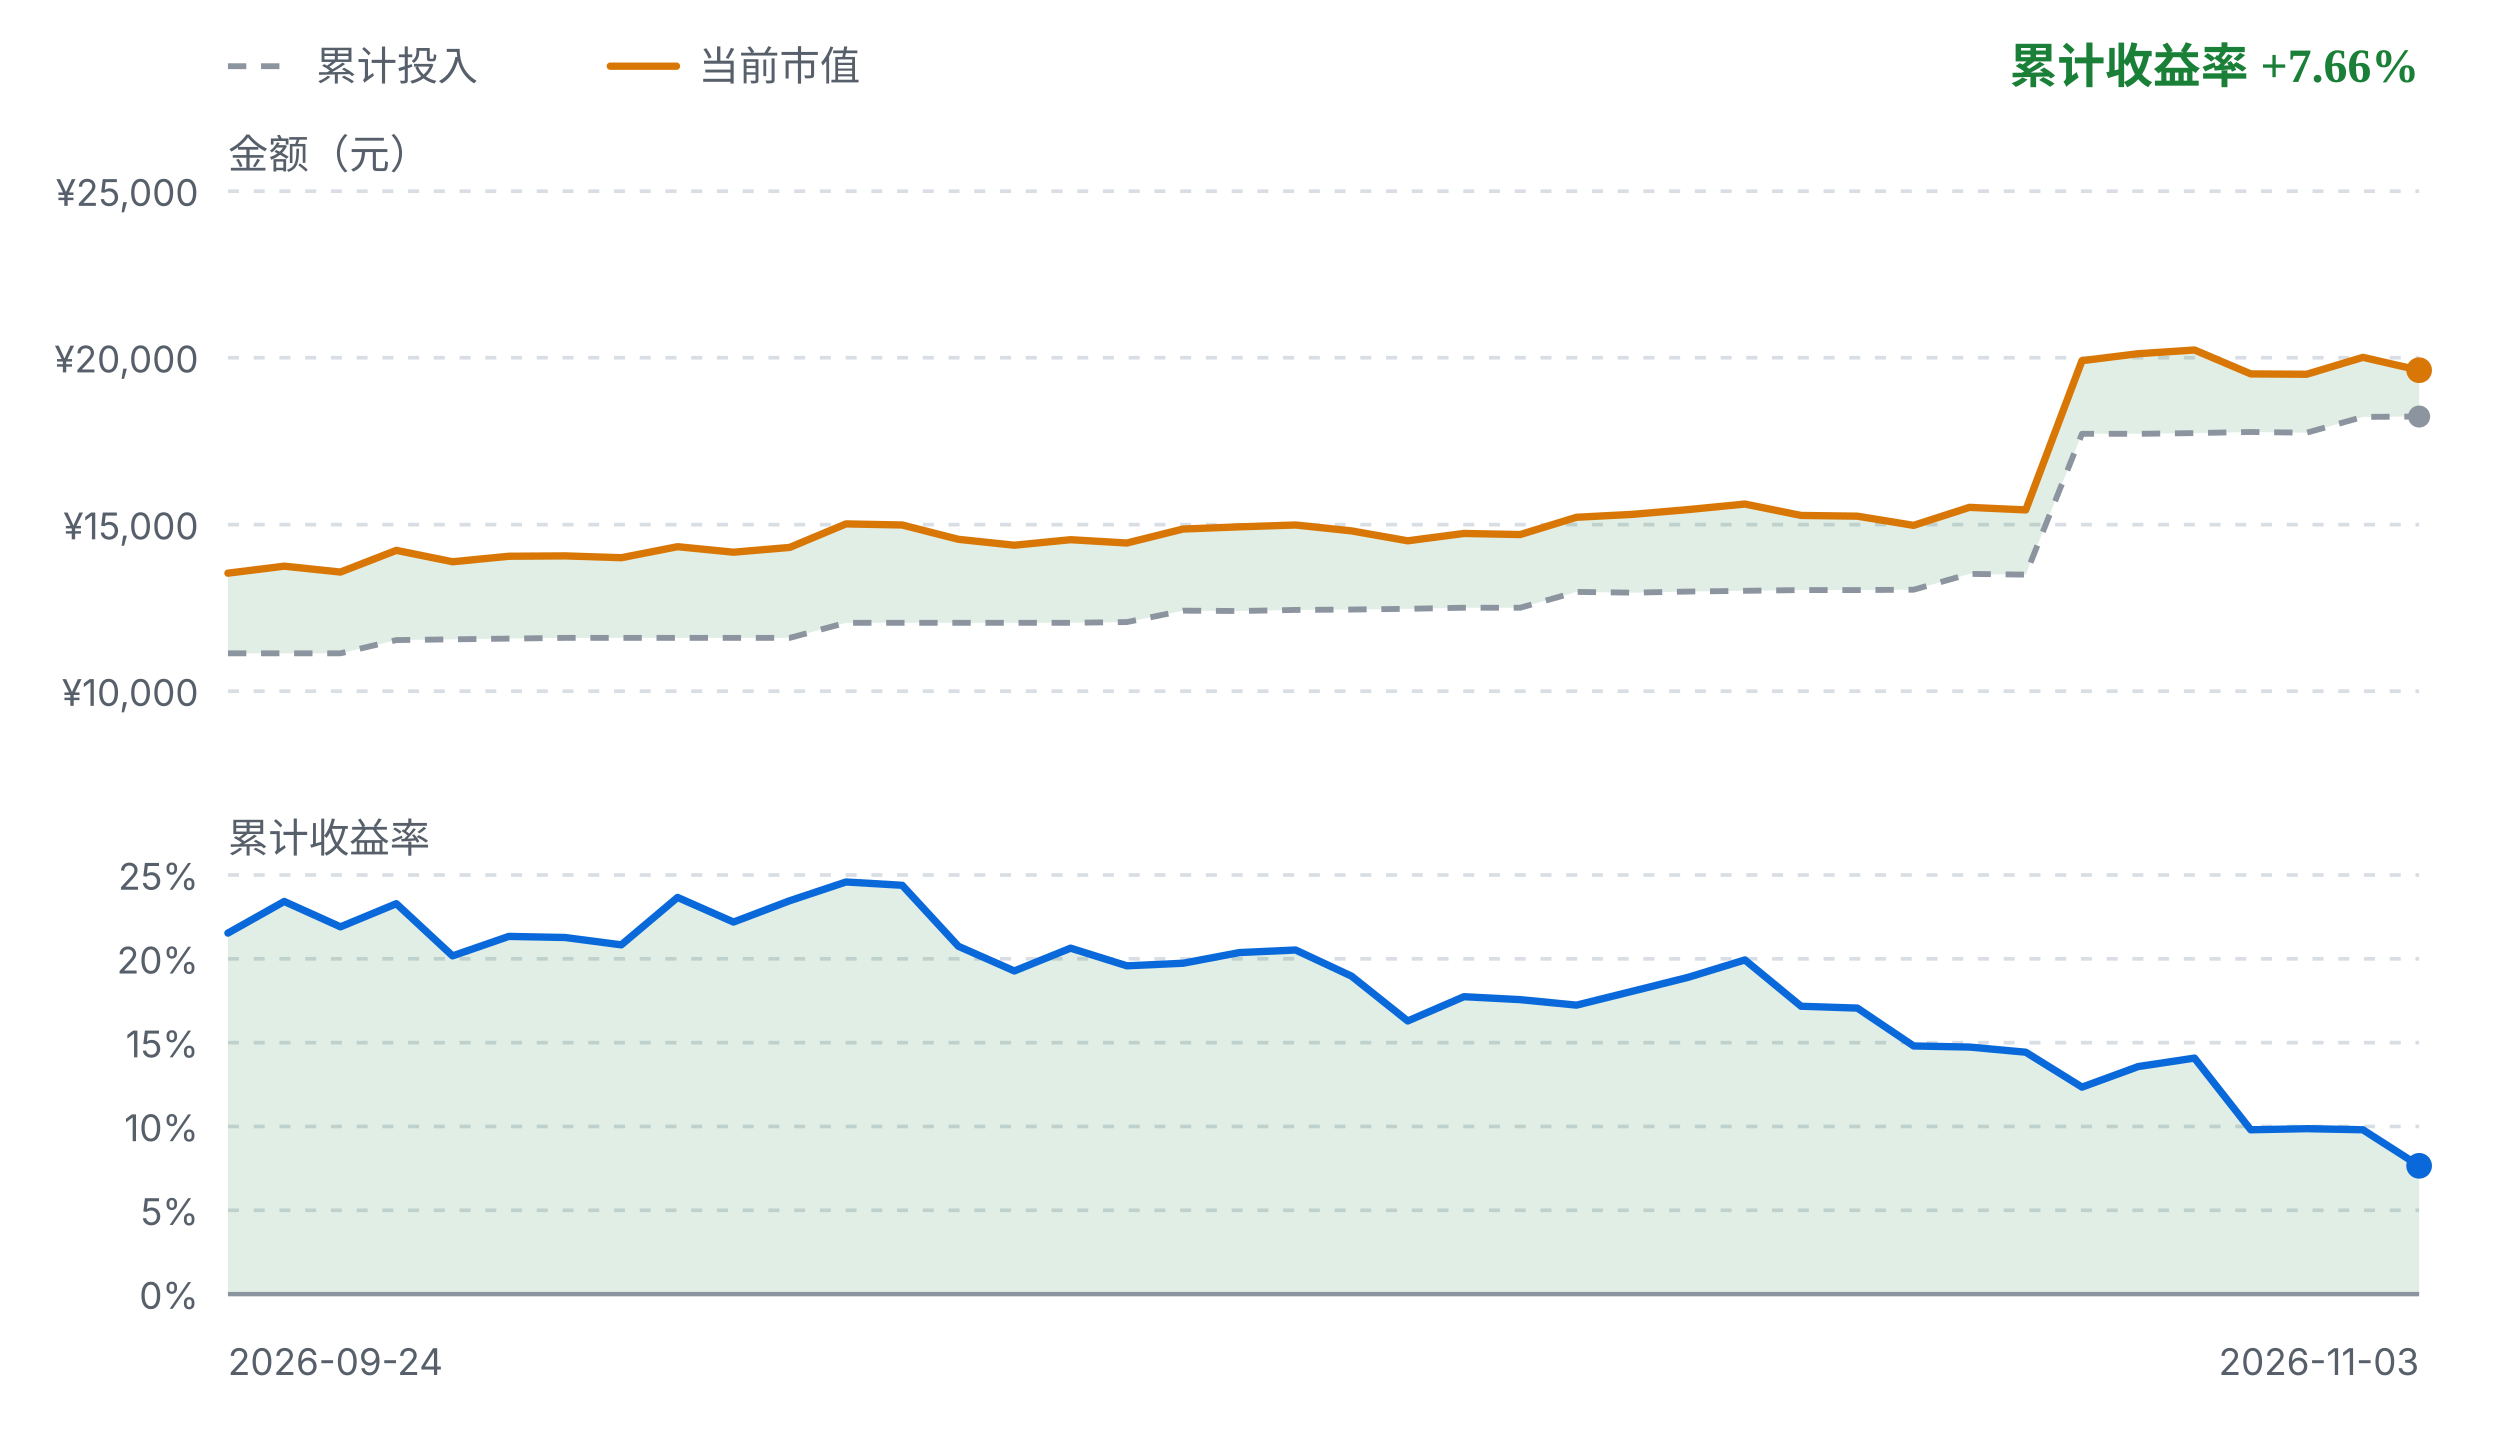
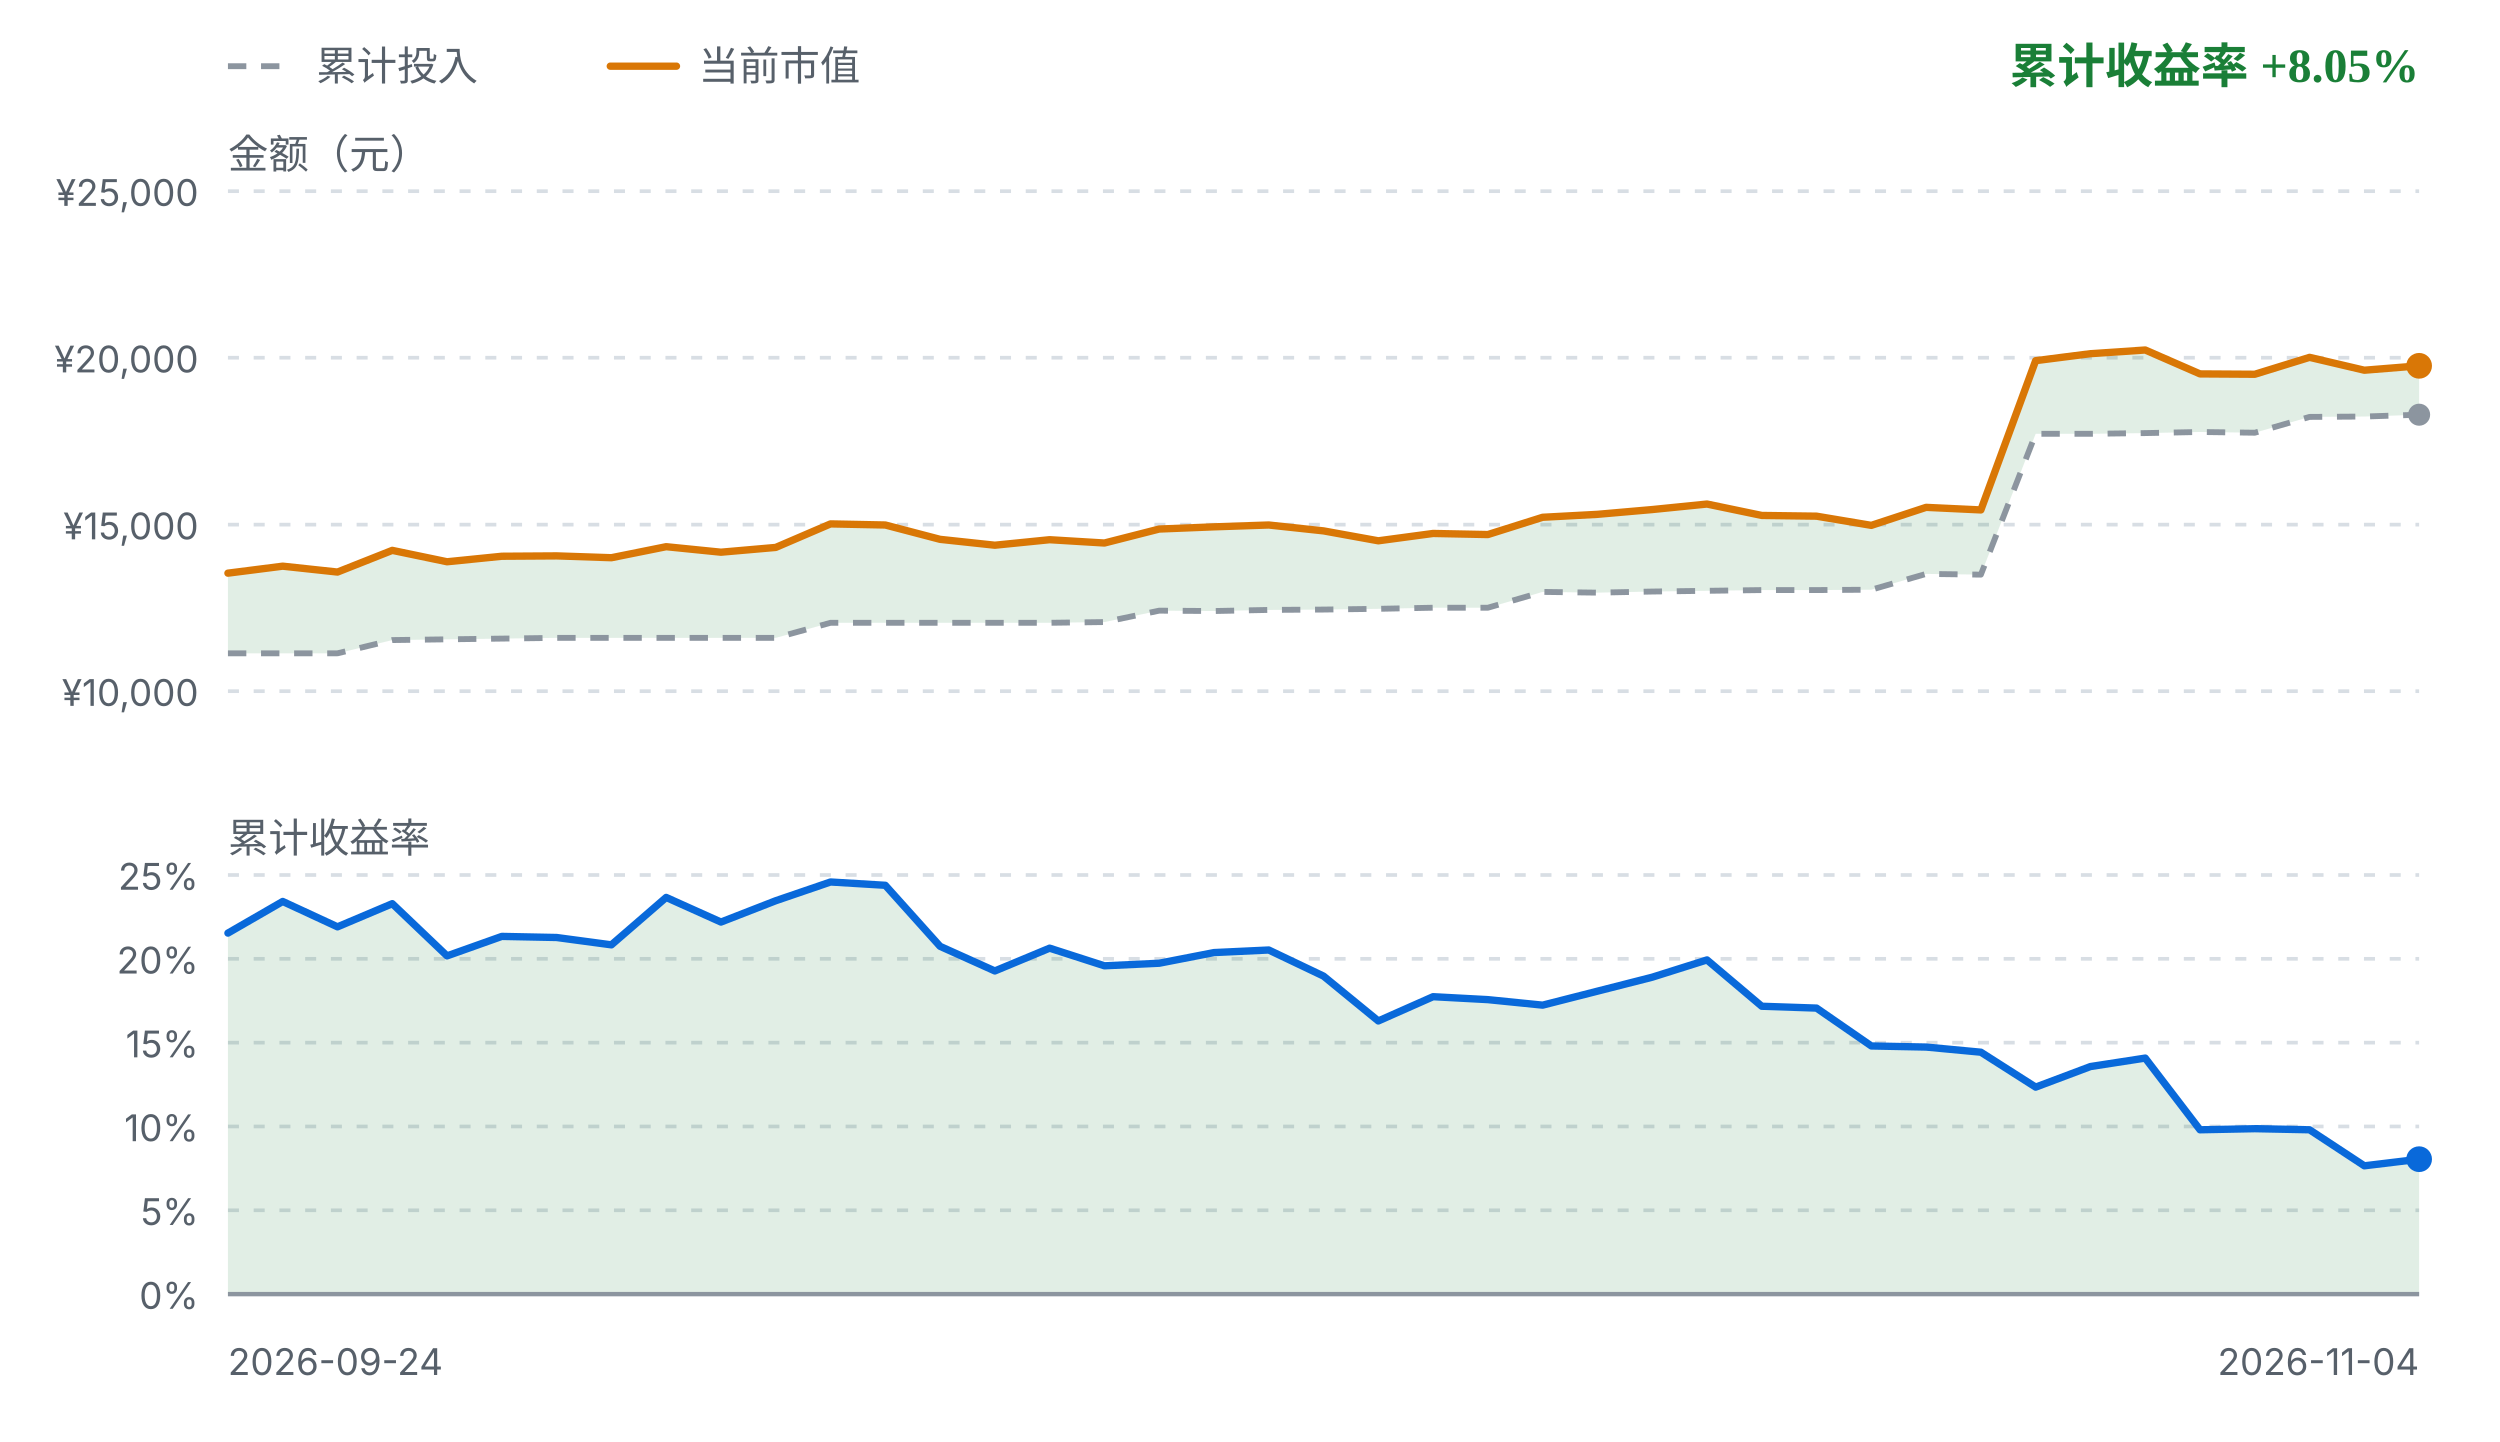
<svg xmlns="http://www.w3.org/2000/svg" viewBox="0 0 680 392" width="680" height="392" role="img" aria-label="FIRE 收益曲线">
  <style>
    .fg { fill: #1f2328; font-family: ui-sans-serif, system-ui, -apple-system, "Segoe UI", sans-serif; }
    .fg-muted { fill: #57606a; font-family: ui-sans-serif, system-ui, -apple-system, "Segoe UI", sans-serif; }
    .grid { stroke: #d8dee4; stroke-width: 1; stroke-dasharray: 3 4; }
    .zero { stroke: #8c959f; stroke-width: 1.2; }
    .basis { fill: none; stroke: #8c959f; stroke-width: 1.6; stroke-dasharray: 5 4; stroke-linejoin: round; }
    .value { fill: none; stroke: #d97706; stroke-width: 2; stroke-linejoin: round; stroke-linecap: round; }
    .rate { fill: none; stroke: #0969da; stroke-width: 2; stroke-linejoin: round; stroke-linecap: round; }
    .gap-up { fill: #1a7f37; fill-opacity: 0.13; }
    .gap-down { fill: #cf222e; fill-opacity: 0.13; }
    .rate-up { fill: #1a7f37; fill-opacity: 0.13; }
    .rate-down { fill: #cf222e; fill-opacity: 0.13; }
    .up { fill: #1a7f37; }
    .down { fill: #cf222e; }
    .dot-value { fill: #d97706; }
    .dot-basis { fill: #8c959f; }
    .dot-rate { fill: #0969da; }
    @media (prefers-color-scheme: dark) {
      .fg { fill: #e6edf3; }
      .fg-muted { fill: #8b949e; }
      .grid { stroke: #30363d; }
      .zero { stroke: #6e7681; }
      .basis { stroke: #6e7681; }
      .value { stroke: #f0b429; }
      .rate { stroke: #58a6ff; }
      .gap-up, .rate-up { fill: #3fb950; fill-opacity: 0.16; }
      .gap-down, .rate-down { fill: #f85149; fill-opacity: 0.16; }
      .up { fill: #3fb950; }
      .down { fill: #f85149; }
      .dot-value { fill: #f0b429; }
      .dot-basis { fill: #6e7681; }
      .dot-rate { fill: #58a6ff; }
    }
  </style>
  <line class="basis" x1="62" y1="18" x2="80" y2="18" />
  <text class="fg-muted" x="86" y="18" font-size="11" dominant-baseline="middle">累计投入</text>
  <line class="value" x1="166" y1="18" x2="184" y2="18" />
  <text class="fg-muted" x="190" y="18" font-size="11" dominant-baseline="middle">当前市值</text>
-   <text class="up" x="658" y="18" text-anchor="end" font-size="13" font-weight="600" dominant-baseline="middle">累计收益率 +7.66%</text>
+   <text class="up" x="658" y="18" text-anchor="end" font-size="13" font-weight="600" dominant-baseline="middle">累计收益率 +8.05%</text>
  <text class="fg-muted" x="62" y="42" font-size="11" dominant-baseline="middle">金额（元）</text>
  <line class="grid" x1="62" y1="52.0" x2="658" y2="52.0" />
  <text class="fg-muted" x="54" y="56.0" text-anchor="end" font-size="10">¥25,000</text>
  <line class="grid" x1="62" y1="97.3" x2="658" y2="97.3" />
  <text class="fg-muted" x="54" y="101.3" text-anchor="end" font-size="10">¥20,000</text>
  <line class="grid" x1="62" y1="142.7" x2="658" y2="142.7" />
  <text class="fg-muted" x="54" y="146.7" text-anchor="end" font-size="10">¥15,000</text>
  <line class="grid" x1="62" y1="188.0" x2="658" y2="188.0" />
  <text class="fg-muted" x="54" y="192.0" text-anchor="end" font-size="10">¥10,000</text>
-   <path d="M62.0,155.9 L77.3,154.0 L92.6,155.6 L107.8,149.7 L123.1,152.8 L138.4,151.3 L153.7,151.2 L169.0,151.7 L184.3,148.7 L199.5,150.2 L214.8,148.9 L230.1,142.5 L245.4,142.8 L260.7,146.7 L275.9,148.3 L291.2,146.8 L306.5,147.7 L321.8,143.9 L337.1,143.3 L352.4,142.8 L367.6,144.4 L382.9,147.1 L398.2,145.1 L413.5,145.4 L428.8,140.7 L444.1,139.9 L459.3,138.6 L474.6,137.1 L489.9,140.2 L505.2,140.4 L520.5,142.9 L535.7,138.0 L551.0,138.7 L566.3,98.1 L581.6,96.2 L596.9,95.2 L612.2,101.7 L627.4,101.8 L642.7,97.2 L658.0,100.7 L658.0,113.3 L642.7,113.4 L627.4,117.7 L612.2,117.5 L596.9,117.8 L581.6,118.0 L566.3,118.0 L551.0,156.3 L535.7,156.1 L520.5,160.4 L505.2,160.5 L489.9,160.5 L474.6,160.7 L459.3,160.9 L444.1,161.2 L428.8,161.0 L413.5,165.3 L398.2,165.3 L382.9,165.6 L367.6,165.8 L352.4,165.9 L337.1,166.2 L321.8,166.1 L306.5,169.2 L291.2,169.4 L275.9,169.4 L260.7,169.4 L245.4,169.4 L230.1,169.4 L214.8,173.5 L199.5,173.5 L184.3,173.5 L169.0,173.5 L153.7,173.5 L138.4,173.7 L123.1,173.9 L107.8,174.1 L92.6,177.7 L77.3,177.7 L62.0,177.7 Z" class="gap-up" />
-   <path d="M62.0,177.7 L77.3,177.7 L92.6,177.7 L107.8,174.1 L123.1,173.9 L138.4,173.7 L153.7,173.5 L169.0,173.5 L184.3,173.5 L199.5,173.5 L214.8,173.5 L230.1,169.4 L245.4,169.4 L260.7,169.4 L275.9,169.4 L291.2,169.4 L306.5,169.2 L321.8,166.1 L337.1,166.2 L352.4,165.9 L367.6,165.8 L382.9,165.6 L398.2,165.3 L413.5,165.3 L428.8,161.0 L444.1,161.2 L459.3,160.9 L474.6,160.7 L489.9,160.5 L505.2,160.5 L520.5,160.4 L535.7,156.1 L551.0,156.3 L566.3,118.0 L581.6,118.0 L596.9,117.8 L612.2,117.5 L627.4,117.7 L642.7,113.4 L658.0,113.3" class="basis" />
-   <path d="M62.0,155.9 L77.3,154.0 L92.6,155.6 L107.8,149.7 L123.1,152.8 L138.4,151.3 L153.7,151.2 L169.0,151.7 L184.3,148.7 L199.5,150.2 L214.8,148.9 L230.1,142.5 L245.4,142.8 L260.7,146.7 L275.9,148.3 L291.2,146.8 L306.5,147.7 L321.8,143.9 L337.1,143.3 L352.4,142.8 L367.6,144.4 L382.9,147.1 L398.2,145.1 L413.5,145.4 L428.8,140.7 L444.1,139.9 L459.3,138.6 L474.6,137.1 L489.9,140.2 L505.2,140.4 L520.5,142.9 L535.7,138.0 L551.0,138.7 L566.3,98.1 L581.6,96.2 L596.9,95.2 L612.2,101.7 L627.4,101.8 L642.7,97.2 L658.0,100.7" class="value" />
-   <circle class="dot-basis" cx="658.0" cy="113.3" r="3" />
-   <circle class="dot-value" cx="658.0" cy="100.7" r="3.5" />
+   <path d="M62.0,155.9 L76.9,154.0 L91.8,155.6 L106.7,149.7 L121.6,152.8 L136.5,151.3 L151.4,151.2 L166.3,151.7 L181.2,148.7 L196.1,150.2 L211.0,148.9 L225.9,142.5 L240.8,142.8 L255.7,146.7 L270.6,148.3 L285.5,146.8 L300.4,147.7 L315.3,143.9 L330.2,143.3 L345.1,142.8 L360.0,144.4 L374.9,147.1 L389.8,145.1 L404.7,145.4 L419.6,140.7 L434.5,139.9 L449.4,138.6 L464.3,137.1 L479.2,140.2 L494.1,140.4 L509.0,142.9 L523.9,138.0 L538.8,138.7 L553.7,98.1 L568.6,96.2 L583.5,95.2 L598.4,101.7 L613.3,101.8 L628.2,97.2 L643.1,100.7 L658.0,99.5 L658.0,112.8 L643.1,113.3 L628.2,113.4 L613.3,117.7 L598.4,117.5 L583.5,117.8 L568.6,118.0 L553.7,118.0 L538.8,156.3 L523.9,156.1 L509.0,160.4 L494.1,160.5 L479.2,160.5 L464.3,160.7 L449.4,160.9 L434.5,161.2 L419.6,161.0 L404.7,165.3 L389.8,165.3 L374.9,165.6 L360.0,165.8 L345.1,165.9 L330.2,166.2 L315.3,166.1 L300.4,169.2 L285.5,169.4 L270.6,169.4 L255.7,169.4 L240.8,169.4 L225.9,169.4 L211.0,173.5 L196.1,173.5 L181.2,173.5 L166.3,173.5 L151.4,173.5 L136.5,173.7 L121.6,173.9 L106.7,174.1 L91.8,177.7 L76.9,177.7 L62.0,177.7 Z" class="gap-up" />
+   <path d="M62.0,177.7 L76.9,177.7 L91.8,177.7 L106.7,174.1 L121.6,173.9 L136.5,173.7 L151.4,173.5 L166.3,173.5 L181.2,173.5 L196.1,173.5 L211.0,173.5 L225.9,169.4 L240.8,169.4 L255.7,169.4 L270.6,169.4 L285.5,169.4 L300.4,169.2 L315.3,166.1 L330.2,166.2 L345.1,165.9 L360.0,165.8 L374.9,165.6 L389.8,165.3 L404.7,165.3 L419.6,161.0 L434.5,161.2 L449.4,160.9 L464.3,160.7 L479.2,160.5 L494.1,160.5 L509.0,160.4 L523.9,156.1 L538.8,156.3 L553.7,118.0 L568.6,118.0 L583.5,117.8 L598.4,117.5 L613.3,117.7 L628.2,113.4 L643.1,113.3 L658.0,112.8" class="basis" />
+   <path d="M62.0,155.9 L76.9,154.0 L91.8,155.6 L106.7,149.7 L121.6,152.8 L136.5,151.3 L151.4,151.2 L166.3,151.7 L181.2,148.7 L196.1,150.2 L211.0,148.9 L225.9,142.5 L240.8,142.8 L255.7,146.7 L270.6,148.3 L285.5,146.8 L300.4,147.7 L315.3,143.9 L330.2,143.3 L345.1,142.8 L360.0,144.4 L374.9,147.1 L389.8,145.1 L404.7,145.4 L419.6,140.7 L434.5,139.9 L449.4,138.6 L464.3,137.1 L479.2,140.2 L494.1,140.4 L509.0,142.9 L523.9,138.0 L538.8,138.7 L553.7,98.1 L568.6,96.2 L583.5,95.2 L598.4,101.7 L613.3,101.8 L628.2,97.2 L643.1,100.7 L658.0,99.5" class="value" />
+   <circle class="dot-basis" cx="658.0" cy="112.8" r="3" />
+   <circle class="dot-value" cx="658.0" cy="99.5" r="3.5" />
  <text class="fg-muted" x="62" y="228" font-size="11" dominant-baseline="middle">累计收益率</text>
  <line class="grid" x1="62" y1="238.0" x2="658" y2="238.0" />
  <text class="fg-muted" x="54" y="242.0" text-anchor="end" font-size="10">25%</text>
  <line class="grid" x1="62" y1="260.8" x2="658" y2="260.8" />
  <text class="fg-muted" x="54" y="264.8" text-anchor="end" font-size="10">20%</text>
  <line class="grid" x1="62" y1="283.6" x2="658" y2="283.6" />
  <text class="fg-muted" x="54" y="287.6" text-anchor="end" font-size="10">15%</text>
  <line class="grid" x1="62" y1="306.4" x2="658" y2="306.4" />
  <text class="fg-muted" x="54" y="310.4" text-anchor="end" font-size="10">10%</text>
  <line class="grid" x1="62" y1="329.2" x2="658" y2="329.2" />
  <text class="fg-muted" x="54" y="333.2" text-anchor="end" font-size="10">5%</text>
  <line class="grid" x1="62" y1="352.0" x2="658" y2="352.0" />
  <text class="fg-muted" x="54" y="356.0" text-anchor="end" font-size="10">0%</text>
-   <path d="M62.0,253.8 L77.3,245.2 L92.6,252.1 L107.8,245.8 L123.1,260.0 L138.4,254.7 L153.7,255.0 L169.0,257.0 L184.3,244.1 L199.5,250.8 L214.8,245.0 L230.1,239.9 L245.4,240.8 L260.7,257.4 L275.9,264.1 L291.2,257.9 L306.5,262.7 L321.8,262.0 L337.1,259.1 L352.4,258.4 L367.6,265.5 L382.9,277.7 L398.2,271.1 L413.5,271.9 L428.8,273.4 L444.1,269.6 L459.3,265.8 L474.6,261.1 L489.9,273.7 L505.2,274.2 L520.5,284.5 L535.7,284.8 L551.0,286.2 L566.3,295.7 L581.6,290.1 L596.9,287.8 L612.2,307.3 L627.4,307.0 L642.7,307.3 L658.0,317.1 L658.0,352.0 L62.0,352.0 Z" class="rate-up" />
+   <path d="M62.0,253.8 L76.9,245.2 L91.8,252.1 L106.7,245.8 L121.6,260.0 L136.5,254.7 L151.4,255.0 L166.3,257.0 L181.2,244.1 L196.1,250.8 L211.0,245.0 L225.9,239.9 L240.8,240.8 L255.7,257.4 L270.6,264.1 L285.5,257.9 L300.4,262.7 L315.3,262.0 L330.2,259.1 L345.1,258.4 L360.0,265.5 L374.9,277.7 L389.8,271.1 L404.7,271.9 L419.6,273.4 L434.5,269.6 L449.4,265.8 L464.3,261.1 L479.2,273.7 L494.1,274.2 L509.0,284.5 L523.9,284.8 L538.8,286.2 L553.7,295.7 L568.6,290.1 L583.5,287.8 L598.4,307.3 L613.3,307.0 L628.2,307.3 L643.1,317.1 L658.0,315.3 L658.0,352.0 L62.0,352.0 Z" class="rate-up" />
  <line class="zero" x1="62" y1="352.0" x2="658" y2="352.0" />
-   <path d="M62.0,253.8 L77.3,245.2 L92.6,252.1 L107.8,245.8 L123.1,260.0 L138.4,254.7 L153.7,255.0 L169.0,257.0 L184.3,244.1 L199.5,250.8 L214.8,245.0 L230.1,239.9 L245.4,240.8 L260.7,257.4 L275.9,264.1 L291.2,257.9 L306.5,262.7 L321.8,262.0 L337.1,259.1 L352.4,258.4 L367.6,265.5 L382.9,277.7 L398.2,271.1 L413.5,271.9 L428.8,273.4 L444.1,269.6 L459.3,265.8 L474.6,261.1 L489.9,273.7 L505.2,274.2 L520.5,284.5 L535.7,284.8 L551.0,286.2 L566.3,295.7 L581.6,290.1 L596.9,287.8 L612.2,307.3 L627.4,307.0 L642.7,307.3 L658.0,317.1" class="rate" />
-   <circle class="dot-rate" cx="658.0" cy="317.1" r="3.5" />
+   <path d="M62.0,253.8 L76.9,245.2 L91.8,252.1 L106.7,245.8 L121.6,260.0 L136.5,254.7 L151.4,255.0 L166.3,257.0 L181.2,244.1 L196.1,250.8 L211.0,245.0 L225.9,239.9 L240.8,240.8 L255.7,257.4 L270.6,264.1 L285.5,257.9 L300.4,262.7 L315.3,262.0 L330.2,259.1 L345.1,258.4 L360.0,265.5 L374.9,277.7 L389.8,271.1 L404.7,271.9 L419.6,273.4 L434.5,269.6 L449.4,265.8 L464.3,261.1 L479.2,273.7 L494.1,274.2 L509.0,284.5 L523.9,284.8 L538.8,286.2 L553.7,295.7 L568.6,290.1 L583.5,287.8 L598.4,307.3 L613.3,307.0 L628.2,307.3 L643.1,317.1 L658.0,315.3" class="rate" />
+   <circle class="dot-rate" cx="658.0" cy="315.3" r="3.5" />
  <text class="fg-muted" x="62" y="374" font-size="10">2026-09-24</text>
-   <text class="fg-muted" x="658" y="374" text-anchor="end" font-size="10">2026-11-03</text>
+   <text class="fg-muted" x="658" y="374" text-anchor="end" font-size="10">2026-11-04</text>
</svg>
